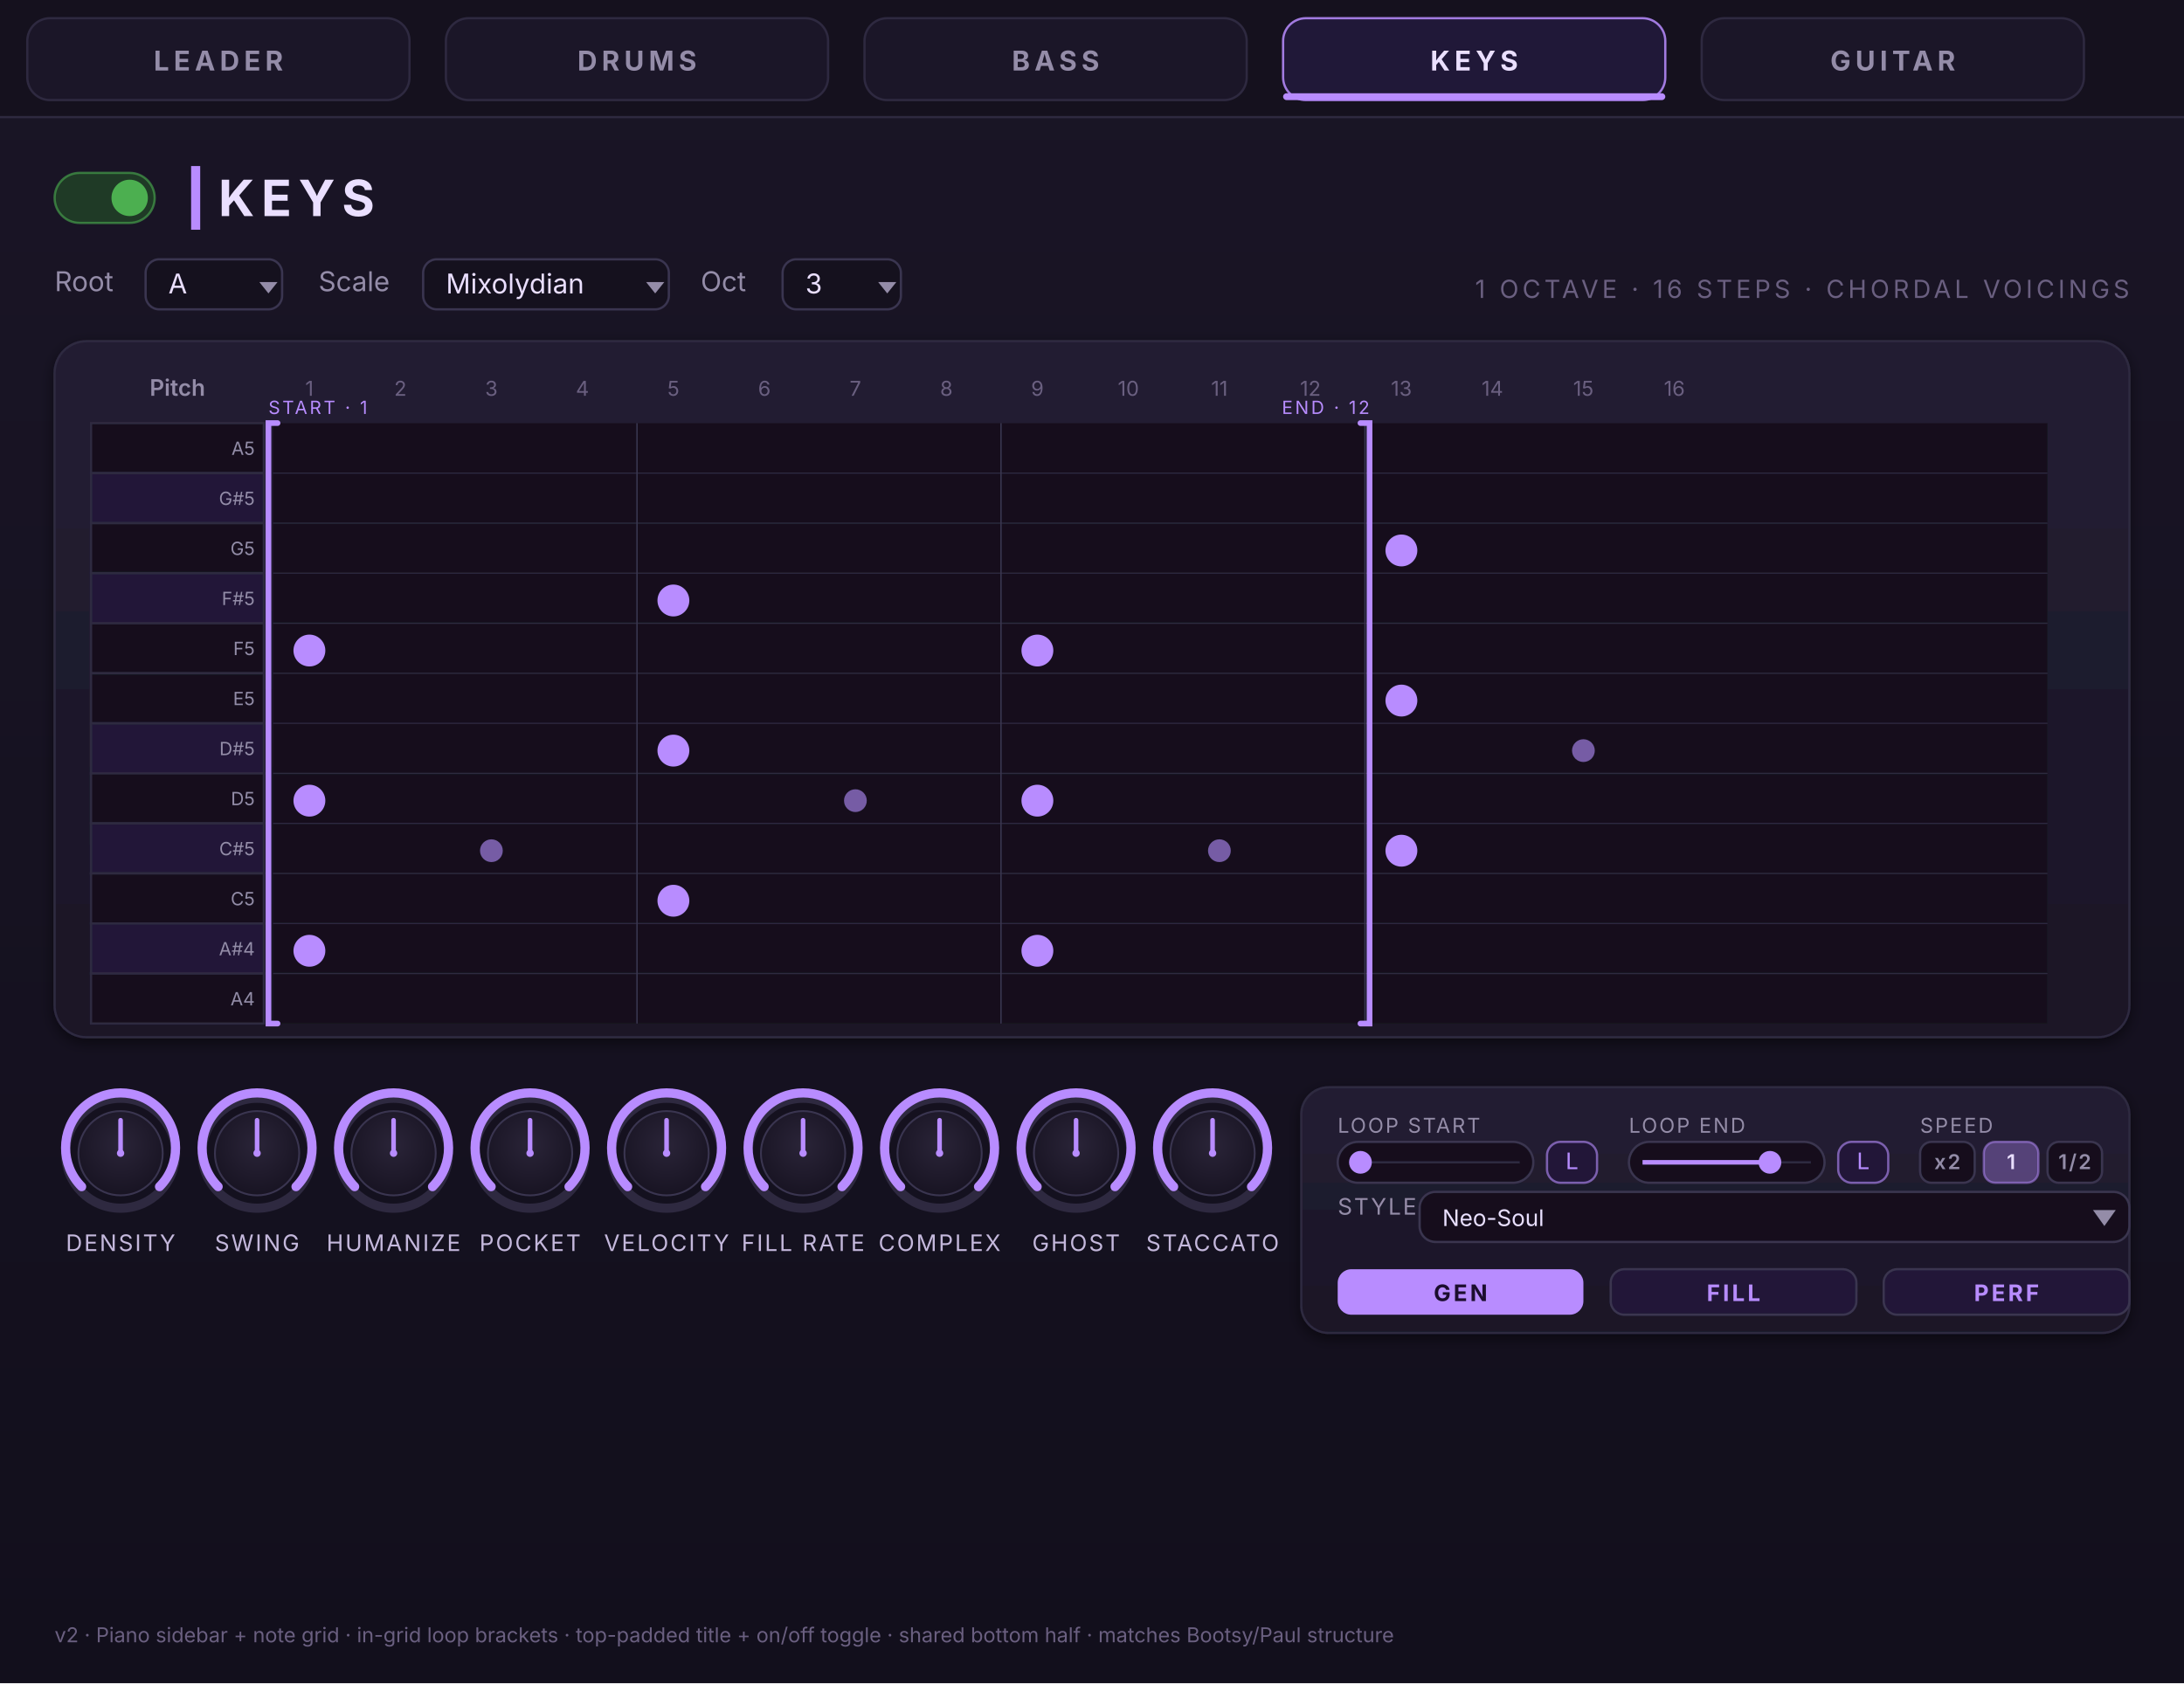
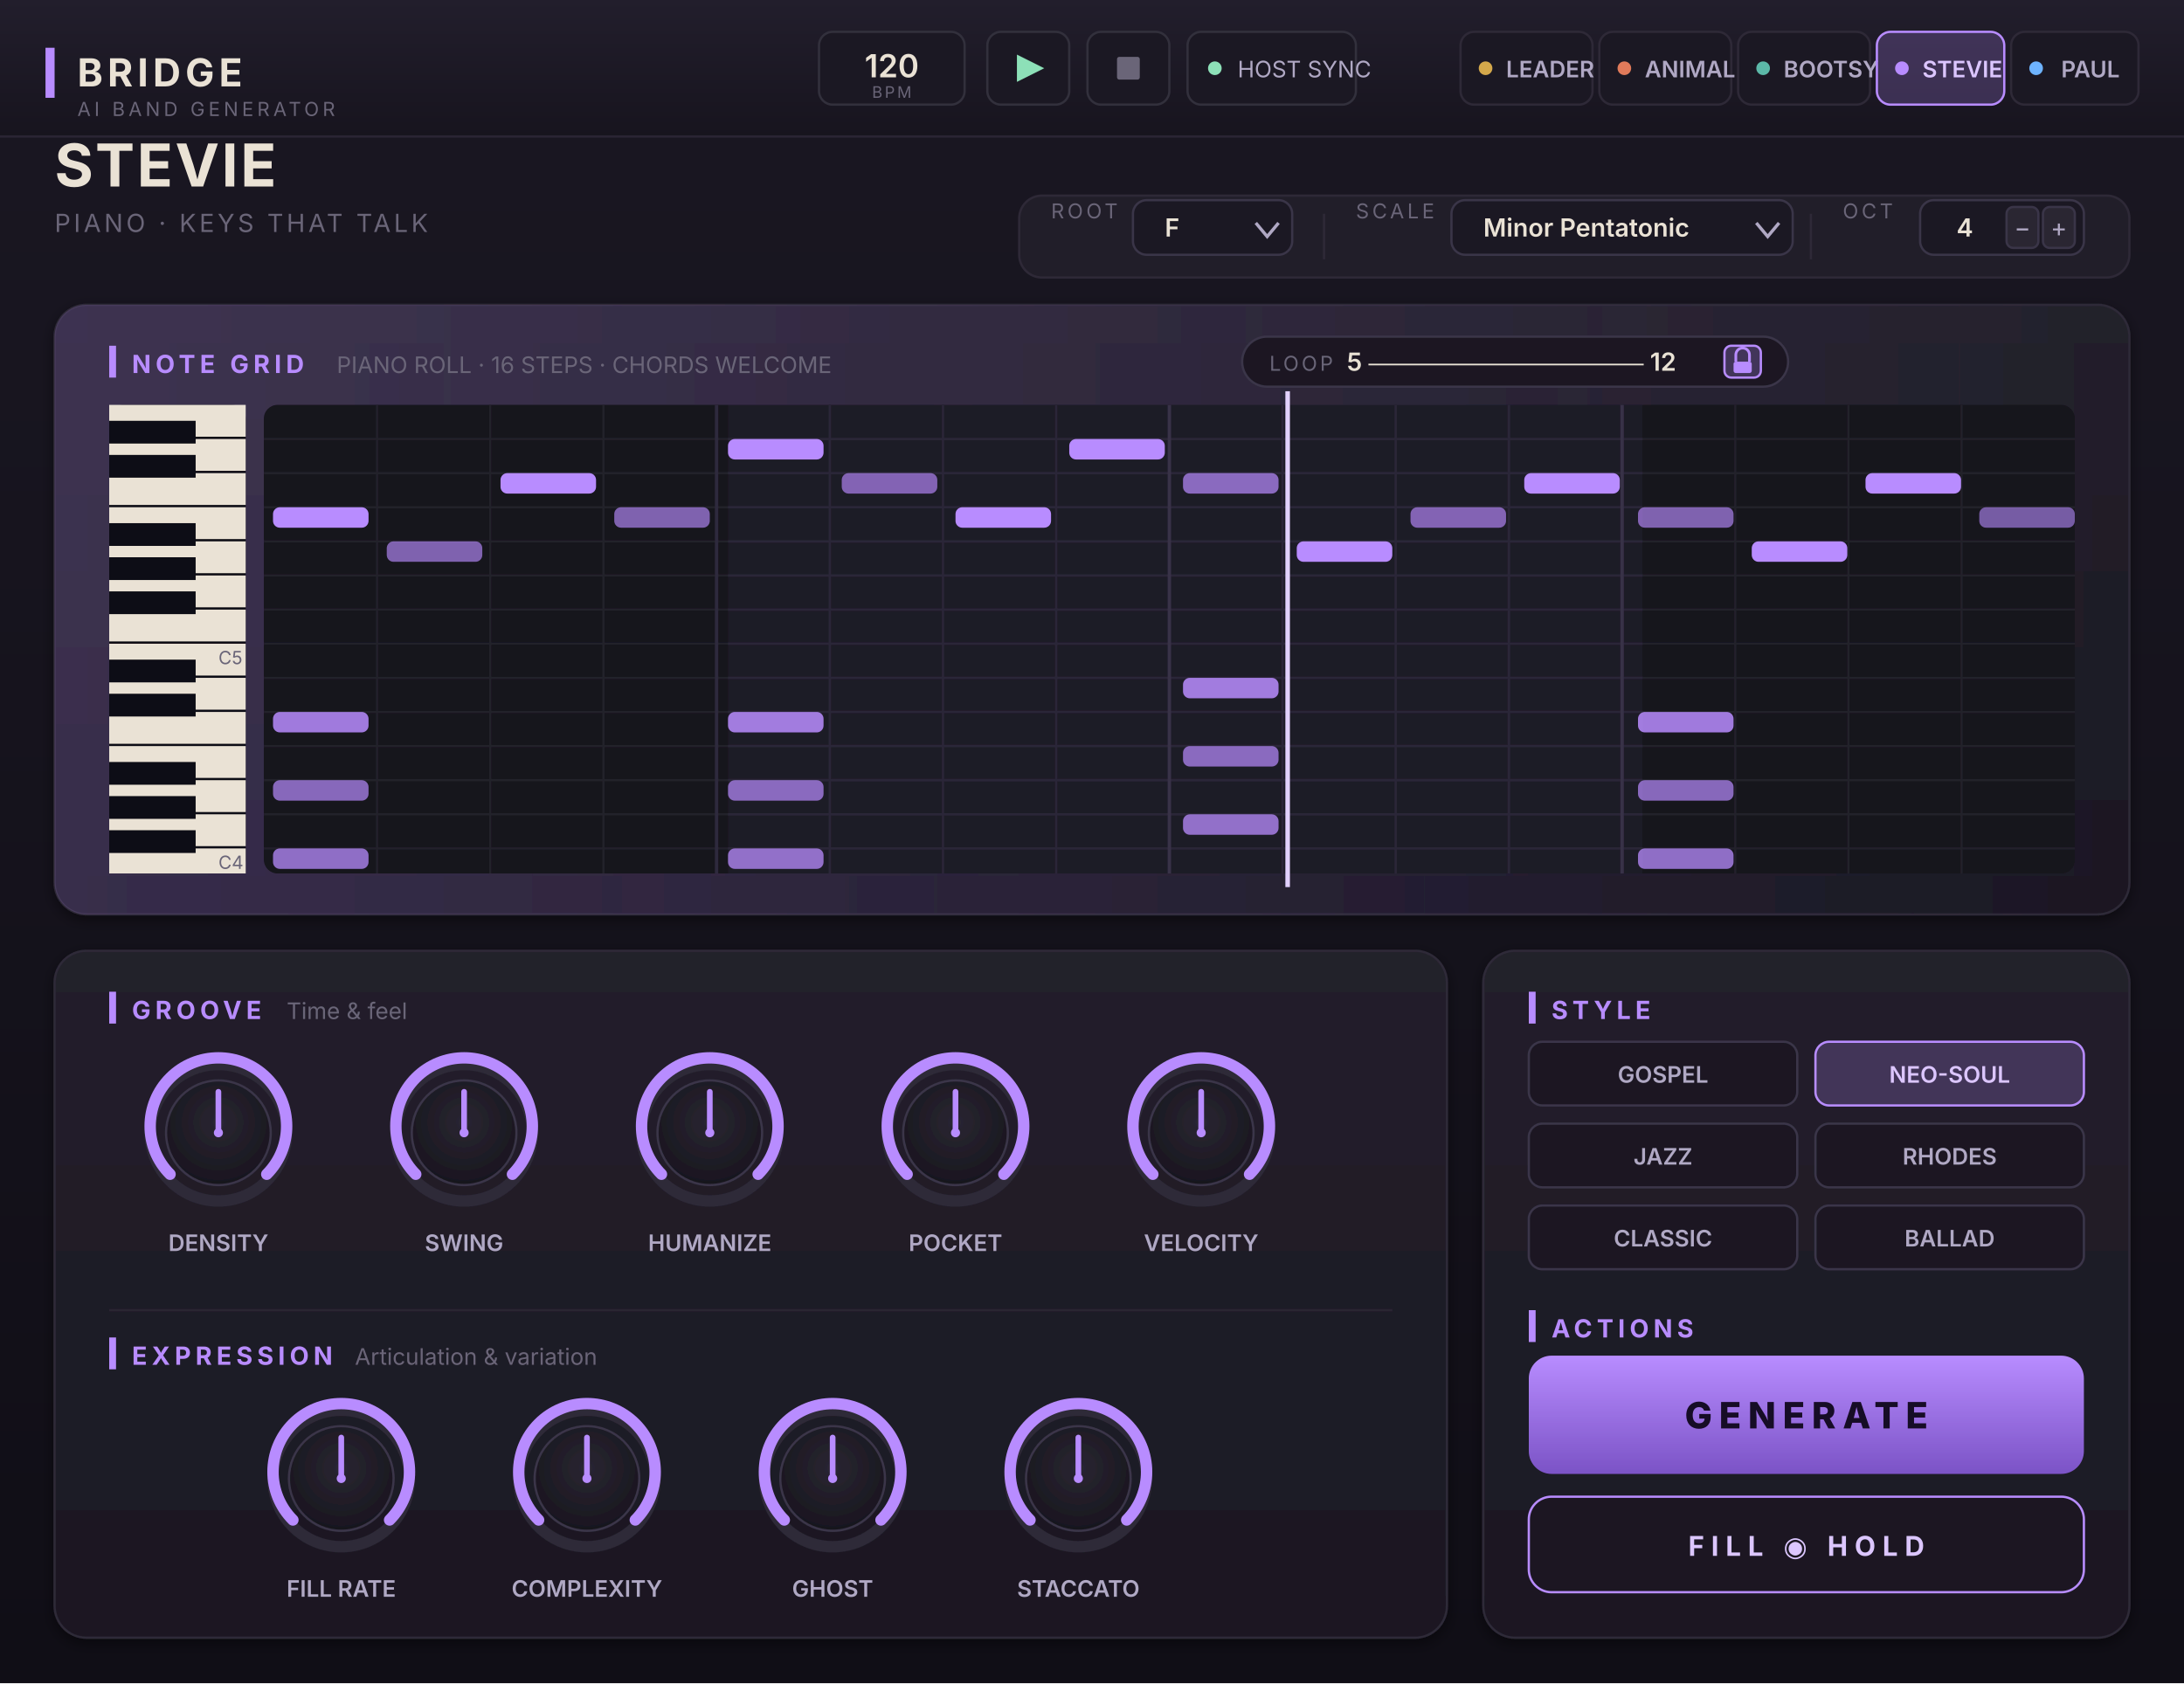
<svg xmlns="http://www.w3.org/2000/svg" viewBox="0 0 960 740" width="960" height="740" font-family="Inter, system-ui, -apple-system, Helvetica, Arial, sans-serif">
  <defs>
    <linearGradient id="appBg" x1="0" y1="0" x2="0" y2="1">
-       <stop offset="0" stop-color="#1A1526" />
-       <stop offset="1" stop-color="#120F1C" />
+       <stop offset="0" stop-color="#1A1722" />
+       <stop offset="1" stop-color="#100E16" />
+     </linearGradient>
+     <linearGradient id="headerBg" x1="0" y1="0" x2="0" y2="1">
+       <stop offset="0" stop-color="#221E2C" />
+       <stop offset="1" stop-color="#17141E" />
    </linearGradient>
    <linearGradient id="cardBg" x1="0" y1="0" x2="0" y2="1">
-       <stop offset="0" stop-color="#231E33" />
-       <stop offset="1" stop-color="#1A1526" />
+       <stop offset="0" stop-color="#23202B" />
+       <stop offset="1" stop-color="#1B1823" />
+     </linearGradient>
+     <linearGradient id="violetGlow" x1="0" y1="0" x2="1" y2="0">
+       <stop offset="0" stop-color="#B88CFF" stop-opacity="0.18" />
+       <stop offset="1" stop-color="#B88CFF" stop-opacity="0" />
+     </linearGradient>
+     <linearGradient id="violetBtn" x1="0" y1="0" x2="0" y2="1">
+       <stop offset="0" stop-color="#B88CFF" />
+       <stop offset="1" stop-color="#7B53C6" />
    </linearGradient>
    <radialGradient id="knobFace" cx="0.5" cy="0.4" r="0.7">
-       <stop offset="0" stop-color="#2A2438" />
-       <stop offset="1" stop-color="#15111F" />
+       <stop offset="0" stop-color="#2A2632" />
+       <stop offset="1" stop-color="#15131B" />
    </radialGradient>
    <filter id="softShadow" x="-20%" y="-20%" width="140%" height="140%">
      <feGaussianBlur in="SourceAlpha" stdDeviation="3" />
      <feOffset dx="0" dy="2" />
      <feComponentTransfer>
-         <feFuncA type="linear" slope="0.5" />
+         <feFuncA type="linear" slope="0.45" />
      </feComponentTransfer>
      <feMerge>
        <feMergeNode />
        <feMergeNode in="SourceGraphic" />
      </feMerge>
    </filter>
-     <symbol id="knob" viewBox="0 0 72 72" overflow="visible">
-       <circle cx="36" cy="36" r="30" fill="none" stroke="#2E2940" stroke-width="5" />
-       <path d="M 14.75 54.25 A 30 30 0 1 1 57.25 54.25" fill="none" stroke="currentColor" stroke-width="5" stroke-linecap="round" />
-       <circle cx="36" cy="36" r="23" fill="url(#knobFace)" stroke="#3A3550" />
-       <line x1="36" y1="36" x2="36" y2="18" stroke="currentColor" stroke-width="2.5" stroke-linecap="round" />
-       <circle cx="36" cy="36" r="2" fill="currentColor" />
+     <symbol id="knobViolet" viewBox="0 0 72 72" overflow="visible">
+       <circle cx="36" cy="36" r="30" fill="none" stroke="#2E2937" stroke-width="5" />
+       <path d="M 14.75 54.25 A 30 30 0 1 1 57.25 54.25" fill="none" stroke="#B88CFF" stroke-width="5" stroke-linecap="round" />
+       <circle cx="36" cy="36" r="23" fill="url(#knobFace)" stroke="#3A3548" />
+       <line x1="36" y1="36" x2="36" y2="18" stroke="#B88CFF" stroke-width="2.5" stroke-linecap="round" />
+       <circle cx="36" cy="36" r="2" fill="#B88CFF" />
    </symbol>
  </defs>
  <rect width="960" height="740" fill="url(#appBg)" />
-   <g>
-     <rect width="960" height="52" fill="#15111E" />
-     <line x1="0" y1="51.5" x2="960" y2="51.5" stroke="#2E2940" />
-     <g font-size="12" font-weight="700" letter-spacing="2" text-anchor="middle">
-       <g transform="translate(12,8)">
-         <rect width="168" height="36" rx="10" fill="#1B1628" stroke="#2E2940" />
-         <text x="84" y="23" fill="#948CA8">LEADER</text>
-       </g>
-       <g transform="translate(196,8)">
-         <rect width="168" height="36" rx="10" fill="#1B1628" stroke="#2E2940" />
-         <text x="84" y="23" fill="#948CA8">DRUMS</text>
-       </g>
-       <g transform="translate(380,8)">
-         <rect width="168" height="36" rx="10" fill="#1B1628" stroke="#2E2940" />
-         <text x="84" y="23" fill="#948CA8">BASS</text>
-       </g>
-       <g transform="translate(564,8)">
-         <rect width="168" height="36" rx="10" fill="#201838" stroke="#B88CFF" stroke-opacity="0.85" />
-         <rect y="33" width="168" height="3" rx="1.5" fill="#B88CFF" />
-         <text x="84" y="23" fill="#EADFFF">KEYS</text>
-       </g>
-       <g transform="translate(748,8)">
-         <rect width="168" height="36" rx="10" fill="#1B1628" stroke="#2E2940" />
-         <text x="84" y="23" fill="#948CA8">GUITAR</text>
-       </g>
-     </g>
-   </g>
-   <g transform="translate(24,76)">
-     <g>
-       <rect width="44" height="22" rx="11" fill="#1F3A26" stroke="#4CAF50" stroke-opacity="0.6" />
-       <circle cx="33" cy="11" r="8" fill="#4CAF50" />
-     </g>
-     <rect x="60" y="-3" width="4" height="28" fill="#B88CFF" />
-     <text x="72" y="19" fill="#EADFFF" font-size="22" font-weight="700" letter-spacing="3">KEYS</text>
-   </g>
-   <g transform="translate(24,112)">
-     <g font-size="12" fill="#C4B8DC">
-       <g transform="translate(0,0)">
-         <text x="0" y="16" fill="#948CA8">Root</text>
-         <rect x="40" y="2" width="60" height="22" rx="6" fill="#15111E" stroke="#3A3550" />
-         <text x="50" y="17" fill="#EADFFF">A</text>
-         <path d="M 90 12 l 4 5 l 4 -5 z" fill="#948CA8" />
-       </g>
-       <g transform="translate(116,0)">
-         <text x="0" y="16" fill="#948CA8">Scale</text>
-         <rect x="46" y="2" width="108" height="22" rx="6" fill="#15111E" stroke="#3A3550" />
-         <text x="56" y="17" fill="#EADFFF">Mixolydian</text>
-         <path d="M 144 12 l 4 5 l 4 -5 z" fill="#948CA8" />
-       </g>
-       <g transform="translate(284,0)">
-         <text x="0" y="16" fill="#948CA8">Oct</text>
-         <rect x="36" y="2" width="52" height="22" rx="6" fill="#15111E" stroke="#3A3550" />
-         <text x="46" y="17" fill="#EADFFF">3</text>
-         <path d="M 78 12 l 4 5 l 4 -5 z" fill="#948CA8" />
-       </g>
-     </g>
-     <text x="912" y="19" text-anchor="end" fill="#6A5F80" font-size="11" letter-spacing="1.6">1 OCTAVE · 16 STEPS · CHORDAL VOICINGS</text>
-   </g>
-   <g transform="translate(24,150)" filter="url(#softShadow)">
-     <rect width="912" height="306" rx="14" fill="url(#cardBg)" stroke="#2E2940" />
-     <g transform="translate(16,12)">
-       <g font-size="9" fill="#6A5F80" text-anchor="middle">
-         <text x="96" y="12">1</text>
-         <text x="136" y="12">2</text>
-         <text x="176" y="12">3</text>
-         <text x="216" y="12">4</text>
-         <text x="256" y="12">5</text>
-         <text x="296" y="12">6</text>
-         <text x="336" y="12">7</text>
-         <text x="376" y="12">8</text>
-         <text x="416" y="12">9</text>
-         <text x="456" y="12">10</text>
-         <text x="496" y="12">11</text>
-         <text x="536" y="12">12</text>
-         <text x="576" y="12">13</text>
-         <text x="616" y="12">14</text>
-         <text x="656" y="12">15</text>
-         <text x="696" y="12">16</text>
-       </g>
-       <text x="38" y="12" fill="#948CA8" font-size="10" text-anchor="middle" font-weight="600">Pitch</text>
-       <g transform="translate(0,24)">
-         <g font-size="8" fill="#948CA8">
-           <rect x="0" y="0" width="76" height="22" fill="#15111E" stroke="#2E2940" />
-           <text x="72" y="14" text-anchor="end">A5</text>
-           <rect x="0" y="22" width="76" height="22" fill="#201838" stroke="#2E2940" />
-           <text x="72" y="36" text-anchor="end">G#5</text>
-           <rect x="0" y="44" width="76" height="22" fill="#15111E" stroke="#2E2940" />
-           <text x="72" y="58" text-anchor="end">G5</text>
-           <rect x="0" y="66" width="76" height="22" fill="#201838" stroke="#2E2940" />
-           <text x="72" y="80" text-anchor="end">F#5</text>
-           <rect x="0" y="88" width="76" height="22" fill="#15111E" stroke="#2E2940" />
-           <text x="72" y="102" text-anchor="end">F5</text>
-           <rect x="0" y="110" width="76" height="22" fill="#15111E" stroke="#2E2940" />
-           <text x="72" y="124" text-anchor="end">E5</text>
-           <rect x="0" y="132" width="76" height="22" fill="#201838" stroke="#2E2940" />
-           <text x="72" y="146" text-anchor="end">D#5</text>
-           <rect x="0" y="154" width="76" height="22" fill="#15111E" stroke="#2E2940" />
-           <text x="72" y="168" text-anchor="end">D5</text>
-           <rect x="0" y="176" width="76" height="22" fill="#201838" stroke="#2E2940" />
-           <text x="72" y="190" text-anchor="end">C#5</text>
-           <rect x="0" y="198" width="76" height="22" fill="#15111E" stroke="#2E2940" />
-           <text x="72" y="212" text-anchor="end">C5</text>
-           <rect x="0" y="220" width="76" height="22" fill="#201838" stroke="#2E2940" />
-           <text x="72" y="234" text-anchor="end">A#4</text>
-           <rect x="0" y="242" width="76" height="22" fill="#15111E" stroke="#2E2940" />
-           <text x="72" y="256" text-anchor="end">A4</text>
-         </g>
+   <rect width="960" height="60" fill="url(#headerBg)" />
+   <line x1="0" y1="60" x2="960" y2="60" stroke="#2A2434" />
+   <g transform="translate(20,21)">
+     <rect width="4" height="22" fill="#B88CFF" />
+     <text x="14" y="17" fill="#EAE2D5" font-size="17" font-weight="700" letter-spacing="2">BRIDGE</text>
+     <text x="14" y="30" fill="#6A6578" font-size="8.5" letter-spacing="1.6">AI BAND GENERATOR</text>
+   </g>
+   <g transform="translate(360,14)">
+     <rect width="64" height="32" rx="6" fill="#1B1823" stroke="#32303C" />
+     <text x="32" y="20" text-anchor="middle" fill="#EAE2D5" font-size="14" font-weight="600">120</text>
+     <text x="32" y="29" text-anchor="middle" fill="#6A6578" font-size="7" letter-spacing="1">BPM</text>
+     <g transform="translate(74,0)">
+       <rect width="36" height="32" rx="6" fill="#1B1823" stroke="#32303C" />
+       <polygon points="13,10 13,22 25,16" fill="#8DE0B8" />
+     </g>
+     <g transform="translate(118,0)">
+       <rect width="36" height="32" rx="6" fill="#1B1823" stroke="#32303C" />
+       <rect x="13" y="11" width="10" height="10" rx="1" fill="#6A6578" />
+     </g>
+     <g transform="translate(162,0)">
+       <rect width="74" height="32" rx="6" fill="#1B1823" stroke="#32303C" />
+       <circle cx="12" cy="16" r="3" fill="#8DE0B8" />
+       <text x="22" y="20" fill="#B0A8C4" font-size="10">HOST SYNC</text>
+     </g>
+   </g>
+   <g transform="translate(0,14)" font-size="10" font-weight="600">
+     <g transform="translate(642,0)">
+       <rect width="58" height="32" rx="6" fill="#1B1823" stroke="#2E2937" />
+       <circle cx="11" cy="16" r="3" fill="#D4A84B" />
+       <text x="20" y="20" fill="#B0A8C4">LEADER</text>
+     </g>
+     <g transform="translate(703,0)">
+       <rect width="58" height="32" rx="6" fill="#1B1823" stroke="#2E2937" />
+       <circle cx="11" cy="16" r="3" fill="#E07A5A" />
+       <text x="20" y="20" fill="#B0A8C4">ANIMAL</text>
+     </g>
+     <g transform="translate(764,0)">
+       <rect width="58" height="32" rx="6" fill="#1B1823" stroke="#2E2937" />
+       <circle cx="11" cy="16" r="3" fill="#5CB8A8" />
+       <text x="20" y="20" fill="#B0A8C4">BOOTSY</text>
+     </g>
+     <g transform="translate(825,0)">
+       <rect width="56" height="32" rx="6" fill="#B88CFF" fill-opacity="0.22" stroke="#B88CFF" />
+       <circle cx="11" cy="16" r="3" fill="#B88CFF" />
+       <text x="20" y="20" fill="#DCC6FF">STEVIE</text>
+     </g>
+     <g transform="translate(884,0)">
+       <rect width="56" height="32" rx="6" fill="#1B1823" stroke="#2E2937" />
+       <circle cx="11" cy="16" r="3" fill="#6EB3FF" />
+       <text x="22" y="20" fill="#B0A8C4">PAUL</text>
+     </g>
+   </g>
+   <g transform="translate(24,82)">
+     <text fill="#EAE2D5" font-size="26" font-weight="700" letter-spacing="1">STEVIE</text>
+     <text y="20" fill="#6A6578" font-size="11" letter-spacing="1.4">PIANO · KEYS THAT TALK</text>
+   </g>
+   <g transform="translate(448,86)">
+     <rect width="488" height="36" rx="10" fill="#211E29" stroke="#2E2937" />
+     <g transform="translate(14,10)">
+       <text fill="#6A6578" font-size="9" letter-spacing="1.4">ROOT</text>
+       <g transform="translate(36,-8)">
+         <rect width="70" height="24" rx="6" fill="#1B1823" stroke="#3A3548" />
+         <text x="14" y="16" fill="#EAE2D5" font-size="11" font-weight="600">F</text>
+         <path d="M 54 10 L 59 16 L 64 10" stroke="#B0A8C4" stroke-width="1.4" fill="none" />
+       </g>
+     </g>
+     <line x1="134" y1="8" x2="134" y2="28" stroke="#2E2937" />
+     <g transform="translate(148,10)">
+       <text fill="#6A6578" font-size="9" letter-spacing="1.4">SCALE</text>
+       <g transform="translate(42,-8)">
+         <rect width="150" height="24" rx="6" fill="#1B1823" stroke="#3A3548" />
+         <text x="14" y="16" fill="#EAE2D5" font-size="11" font-weight="600">Minor Pentatonic</text>
+         <path d="M 134 10 L 139 16 L 144 10" stroke="#B0A8C4" stroke-width="1.4" fill="none" />
+       </g>
+     </g>
+     <line x1="348" y1="8" x2="348" y2="28" stroke="#2E2937" />
+     <g transform="translate(362,10)">
+       <text fill="#6A6578" font-size="9" letter-spacing="1.4">OCT</text>
+       <g transform="translate(34,-8)">
+         <rect width="72" height="24" rx="6" fill="#1B1823" stroke="#3A3548" />
+         <text x="16" y="16" fill="#EAE2D5" font-size="11" font-weight="600">4</text>
+         <rect x="38" y="3" width="14" height="18" rx="3" fill="#2A2632" stroke="#3A3548" />
+         <text x="45" y="16" text-anchor="middle" fill="#B0A8C4" font-size="11">−</text>
+         <rect x="54" y="3" width="14" height="18" rx="3" fill="#2A2632" stroke="#3A3548" />
+         <text x="61" y="16" text-anchor="middle" fill="#B0A8C4" font-size="11">+</text>
+       </g>
+     </g>
+   </g>
+   <g transform="translate(24,134)" filter="url(#softShadow)">
+     <rect width="912" height="268" rx="14" fill="url(#cardBg)" stroke="#2E2937" />
+     <rect width="912" height="268" rx="14" fill="url(#violetGlow)" />
+     <g transform="translate(24,18)">
+       <rect width="3" height="14" fill="#B88CFF" />
+       <text x="10" y="12" fill="#B88CFF" font-size="11" font-weight="700" letter-spacing="2">NOTE GRID</text>
+       <text x="100" y="12" fill="#6A6578" font-size="10">PIANO ROLL · 16 STEPS · CHORDS WELCOME</text>
+       <g transform="translate(498,-4)">
+         <rect width="240" height="22" rx="11" fill="#1B1823" stroke="#3A3548" />
+         <text x="12" y="15" fill="#6A6578" font-size="9" letter-spacing="1.2">LOOP</text>
+         <text x="46" y="15" fill="#EAE2D5" font-size="11" font-weight="600">5 ─────────── 12</text>
+         <g transform="translate(212,4)">
+           <rect width="16" height="14" rx="3" fill="#B88CFF" fill-opacity="0.25" stroke="#B88CFF" />
+           <path d="M 5 7 v -3 a 3 3 0 1 1 6 0 v 3" stroke="#B88CFF" stroke-width="1.2" fill="none" />
+           <rect x="4" y="7" width="8" height="5" rx="1" fill="#B88CFF" />
+         </g>
+       </g>
+     </g>
+     <g transform="translate(24,44)">
+       <rect width="60" height="206" rx="6" fill="#0D0C13" />
+       <g>
+         <rect x="0" y="0" width="60" height="14" fill="#EAE2D5" />
+         <rect x="0" y="15" width="60" height="14" fill="#EAE2D5" />
+         <rect x="0" y="30" width="60" height="14" fill="#EAE2D5" />
+         <rect x="0" y="45" width="60" height="14" fill="#EAE2D5" />
+         <rect x="0" y="60" width="60" height="14" fill="#EAE2D5" />
+         <rect x="0" y="75" width="60" height="14" fill="#EAE2D5" />
+         <rect x="0" y="90" width="60" height="14" fill="#EAE2D5" />
+         <rect x="0" y="105" width="60" height="14" fill="#EAE2D5" />
+         <rect x="0" y="120" width="60" height="14" fill="#EAE2D5" />
+         <rect x="0" y="135" width="60" height="14" fill="#EAE2D5" />
+         <rect x="0" y="150" width="60" height="14" fill="#EAE2D5" />
+         <rect x="0" y="165" width="60" height="14" fill="#EAE2D5" />
+         <rect x="0" y="180" width="60" height="14" fill="#EAE2D5" />
+         <rect x="0" y="195" width="60" height="11" fill="#EAE2D5" />
+         <rect x="0" y="7" width="38" height="10" fill="#0D0C13" />
+         <rect x="0" y="22" width="38" height="10" fill="#0D0C13" />
+         <rect x="0" y="52" width="38" height="10" fill="#0D0C13" />
+         <rect x="0" y="67" width="38" height="10" fill="#0D0C13" />
+         <rect x="0" y="82" width="38" height="10" fill="#0D0C13" />
+         <rect x="0" y="112" width="38" height="10" fill="#0D0C13" />
+         <rect x="0" y="127" width="38" height="10" fill="#0D0C13" />
+         <rect x="0" y="157" width="38" height="10" fill="#0D0C13" />
+         <rect x="0" y="172" width="38" height="10" fill="#0D0C13" />
+         <rect x="0" y="187" width="38" height="10" fill="#0D0C13" />
+         <text x="48" y="204" fill="#6A6578" font-size="8">C4</text>
+         <text x="48" y="114" fill="#6A6578" font-size="8">C5</text>
+       </g>
+     </g>
+     <g transform="translate(92,44)">
+       <rect width="796" height="206" rx="6" fill="#15131B" />
+       <g stroke="#22202A">
+         <path d="M 0 15 H 796 M 0 30 H 796 M 0 45 H 796 M 0 60 H 796 M 0 75 H 796 M 0 90 H 796 M 0 105 H 796 M 0 120 H 796 M 0 135 H 796 M 0 150 H 796 M 0 165 H 796 M 0 180 H 796 M 0 195 H 796" />
+       </g>
+       <g stroke="#22202A">
+         <path d="M 49.75 0 V 206 M 99.5 0 V 206 M 149.25 0 V 206 M 199 0 V 206 M 248.75 0 V 206 M 298.5 0 V 206 M 348.25 0 V 206 M 398 0 V 206 M 447.75 0 V 206 M 497.5 0 V 206 M 547.25 0 V 206 M 597 0 V 206 M 646.75 0 V 206 M 696.5 0 V 206 M 746.25 0 V 206" />
+       </g>
+       <g stroke="#2F2A3C" stroke-width="1.5">
+         <path d="M 199 0 V 206 M 398 0 V 206 M 597 0 V 206" />
+       </g>
+       <g fill="#B88CFF">
+         <rect x="4" y="45" width="42" height="9" rx="3" />
+         <rect x="54" y="60" width="42" height="9" rx="3" opacity="0.65" />
+         <rect x="104" y="30" width="42" height="9" rx="3" />
+         <rect x="154" y="45" width="42" height="9" rx="3" opacity="0.65" />
+         <rect x="204" y="15" width="42" height="9" rx="3" />
+         <rect x="254" y="30" width="42" height="9" rx="3" opacity="0.65" />
+         <rect x="304" y="45" width="42" height="9" rx="3" />
+         <rect x="354" y="15" width="42" height="9" rx="3" />
+         <rect x="404" y="30" width="42" height="9" rx="3" opacity="0.7" />
+         <rect x="454" y="60" width="42" height="9" rx="3" />
+         <rect x="504" y="45" width="42" height="9" rx="3" opacity="0.65" />
+         <rect x="554" y="30" width="42" height="9" rx="3" />
+         <rect x="604" y="45" width="42" height="9" rx="3" opacity="0.65" />
+         <rect x="654" y="60" width="42" height="9" rx="3" />
+         <rect x="704" y="30" width="42" height="9" rx="3" />
+         <rect x="754" y="45" width="42" height="9" rx="3" opacity="0.6" />
+         <rect x="4" y="135" width="42" height="9" rx="3" opacity="0.85" />
+         <rect x="4" y="165" width="42" height="9" rx="3" opacity="0.7" />
+         <rect x="4" y="195" width="42" height="9" rx="3" opacity="0.75" />
+         <rect x="204" y="135" width="42" height="9" rx="3" opacity="0.85" />
+         <rect x="204" y="165" width="42" height="9" rx="3" opacity="0.7" />
+         <rect x="204" y="195" width="42" height="9" rx="3" opacity="0.75" />
+         <rect x="404" y="120" width="42" height="9" rx="3" opacity="0.85" />
+         <rect x="404" y="150" width="42" height="9" rx="3" opacity="0.7" />
+         <rect x="404" y="180" width="42" height="9" rx="3" opacity="0.75" />
+         <rect x="604" y="135" width="42" height="9" rx="3" opacity="0.85" />
+         <rect x="604" y="165" width="42" height="9" rx="3" opacity="0.7" />
+         <rect x="604" y="195" width="42" height="9" rx="3" opacity="0.75" />
+       </g>
+       <rect x="204" y="0" width="402" height="206" fill="#B88CFF" opacity="0.06" />
+       <line x1="450" y1="-6" x2="450" y2="212" stroke="#E2D1FF" stroke-width="2" />
+     </g>
+   </g>
+   <g transform="translate(24,418)">
+     <g filter="url(#softShadow)">
+       <rect width="612" height="302" rx="14" fill="url(#cardBg)" stroke="#2E2937" />
+       <g transform="translate(24,18)">
+         <rect width="3" height="14" fill="#B88CFF" />
+         <text x="10" y="12" fill="#B88CFF" font-size="11" font-weight="700" letter-spacing="2">GROOVE</text>
+         <text x="78" y="12" fill="#6A6578" font-size="10">Time &amp; feel</text>
+       </g>
+       <g transform="translate(36,44)">
        <g>
-           <rect x="80" y="0" width="780" height="264" fill="#15111E" />
-           <g stroke="#2E2940" stroke-width="0.5">
-             <line x1="80" y1="22" x2="860" y2="22" />
-             <line x1="80" y1="44" x2="860" y2="44" />
-             <line x1="80" y1="66" x2="860" y2="66" />
-             <line x1="80" y1="88" x2="860" y2="88" />
-             <line x1="80" y1="110" x2="860" y2="110" />
-             <line x1="80" y1="132" x2="860" y2="132" />
-             <line x1="80" y1="154" x2="860" y2="154" />
-             <line x1="80" y1="176" x2="860" y2="176" />
-             <line x1="80" y1="198" x2="860" y2="198" />
-             <line x1="80" y1="220" x2="860" y2="220" />
-             <line x1="80" y1="242" x2="860" y2="242" />
-           </g>
-           <g stroke="#3A3550" stroke-width="0.6">
-             <line x1="240" y1="0" x2="240" y2="264" />
-             <line x1="400" y1="0" x2="400" y2="264" />
-             <line x1="560" y1="0" x2="560" y2="264" />
-           </g>
-           <g fill="#B88CFF">
-             <circle cx="96" cy="232" r="7" />
-             <circle cx="96" cy="166" r="7" />
-             <circle cx="96" cy="100" r="7" />
-             <circle cx="256" cy="210" r="7" />
-             <circle cx="256" cy="144" r="7" />
-             <circle cx="256" cy="78" r="7" />
-             <circle cx="416" cy="232" r="7" />
-             <circle cx="416" cy="166" r="7" />
-             <circle cx="416" cy="100" r="7" />
-             <circle cx="576" cy="188" r="7" />
-             <circle cx="576" cy="122" r="7" />
-             <circle cx="576" cy="56" r="7" />
-           </g>
-           <g fill="#B88CFF" opacity="0.6">
-             <circle cx="176" cy="188" r="5" />
-             <circle cx="336" cy="166" r="5" />
-             <circle cx="496" cy="188" r="5" />
-             <circle cx="656" cy="144" r="5" />
-           </g>
-           <g fill="none" stroke="#B88CFF" stroke-width="2.5" stroke-linecap="round">
-             <path d="M 82 0 L 78 0 L 78 264 L 82 264" />
-             <path d="M 558 0 L 562 0 L 562 264 L 558 264" />
-           </g>
-           <g font-size="8" fill="#B88CFF" letter-spacing="1">
-             <text x="78" y="-4">START · 1</text>
-             <text x="562" y="-4" text-anchor="end">END · 12</text>
-           </g>
-         </g>
-       </g>
-     </g>
-   </g>
-   <g transform="translate(24,478)">
-     <g font-size="10" fill="#C4B8DC" text-anchor="middle" letter-spacing="0.8">
-       <g transform="translate(0,0)" color="#B88CFF">
-         <use href="#knob" width="58" height="58" x="0" y="0" />
-         <text x="29" y="72">DENSITY</text>
-       </g>
-       <g transform="translate(60,0)" color="#B88CFF">
-         <use href="#knob" width="58" height="58" x="0" y="0" />
-         <text x="29" y="72">SWING</text>
-       </g>
-       <g transform="translate(120,0)" color="#B88CFF">
-         <use href="#knob" width="58" height="58" x="0" y="0" />
-         <text x="29" y="72">HUMANIZE</text>
-       </g>
-       <g transform="translate(180,0)" color="#B88CFF">
-         <use href="#knob" width="58" height="58" x="0" y="0" />
-         <text x="29" y="72">POCKET</text>
-       </g>
-       <g transform="translate(240,0)" color="#B88CFF">
-         <use href="#knob" width="58" height="58" x="0" y="0" />
-         <text x="29" y="72">VELOCITY</text>
-       </g>
-       <g transform="translate(300,0)" color="#B88CFF">
-         <use href="#knob" width="58" height="58" x="0" y="0" />
-         <text x="29" y="72">FILL RATE</text>
-       </g>
-       <g transform="translate(360,0)" color="#B88CFF">
-         <use href="#knob" width="58" height="58" x="0" y="0" />
-         <text x="29" y="72">COMPLEX</text>
-       </g>
-       <g transform="translate(420,0)" color="#B88CFF">
-         <use href="#knob" width="58" height="58" x="0" y="0" />
-         <text x="29" y="72">GHOST</text>
-       </g>
-       <g transform="translate(480,0)" color="#B88CFF">
-         <use href="#knob" width="58" height="58" x="0" y="0" />
-         <text x="29" y="72">STACCATO</text>
-       </g>
-     </g>
-     <g transform="translate(548,0)" filter="url(#softShadow)">
-       <rect width="364" height="108" rx="12" fill="url(#cardBg)" stroke="#2E2940" />
-       <g transform="translate(16,12)" font-size="9" fill="#948CA8" letter-spacing="0.8">
-         <text x="0" y="8">LOOP START</text>
-         <rect x="0" y="12" width="86" height="18" rx="9" fill="#15111E" stroke="#3A3550" />
-         <line x1="6" y1="21" x2="80" y2="21" stroke="#2E2940" />
-         <line x1="6" y1="21" x2="10" y2="21" stroke="#B88CFF" stroke-width="2" />
-         <circle cx="10" cy="21" r="5" fill="#B88CFF" />
-         <g transform="translate(92,12)">
-           <rect width="22" height="18" rx="6" fill="#201838" stroke="#B88CFF" stroke-opacity="0.6" />
-           <text x="11" y="12" fill="#B88CFF" text-anchor="middle" font-size="10">L</text>
-         </g>
-         <text x="128" y="8">LOOP END</text>
-         <rect x="128" y="12" width="86" height="18" rx="9" fill="#15111E" stroke="#3A3550" />
-         <line x1="134" y1="21" x2="208" y2="21" stroke="#2E2940" />
-         <line x1="134" y1="21" x2="190" y2="21" stroke="#B88CFF" stroke-width="2" />
-         <circle cx="190" cy="21" r="5" fill="#B88CFF" />
-         <g transform="translate(220,12)">
-           <rect width="22" height="18" rx="6" fill="#201838" stroke="#B88CFF" stroke-opacity="0.6" />
-           <text x="11" y="12" fill="#B88CFF" text-anchor="middle" font-size="10">L</text>
-         </g>
-         <text x="256" y="8">SPEED</text>
-         <g transform="translate(256,12)" font-size="9" font-weight="600">
-           <rect width="24" height="18" rx="5" fill="#15111E" stroke="#3A3550" />
-           <text x="12" y="12" fill="#948CA8" text-anchor="middle">x2</text>
-           <rect x="28" width="24" height="18" rx="5" fill="#B88CFF" fill-opacity="0.35" stroke="#B88CFF" stroke-opacity="0.5" />
-           <text x="40" y="12" fill="#EADFFF" text-anchor="middle">1</text>
-           <rect x="56" width="24" height="18" rx="5" fill="#15111E" stroke="#3A3550" />
-           <text x="68" y="12" fill="#948CA8" text-anchor="middle">1/2</text>
-         </g>
-       </g>
-       <g transform="translate(16,52)" font-size="10">
-         <text fill="#948CA8" y="4" letter-spacing="0.8">STYLE</text>
-         <rect x="36" y="-6" width="312" height="22" rx="7" fill="#15111E" stroke="#3A3550" />
-         <text x="46" y="9" fill="#EADFFF">Neo-Soul</text>
-         <path d="M 332 2 l 5 7 l 5 -7 z" fill="#948CA8" />
-       </g>
-       <g transform="translate(16,80)" font-size="10" font-weight="700" letter-spacing="1.2">
-         <rect width="108" height="20" rx="6" fill="#B88CFF" />
-         <text x="54" y="14" fill="#1A0E2E" text-anchor="middle">GEN</text>
-         <rect x="120" width="108" height="20" rx="6" fill="#201838" stroke="#3A3550" />
-         <text x="174" y="14" fill="#B88CFF" text-anchor="middle">FILL</text>
-         <rect x="240" width="108" height="20" rx="6" fill="#201838" stroke="#3A3550" />
-         <text x="294" y="14" fill="#B88CFF" text-anchor="middle">PERF</text>
-       </g>
-     </g>
-   </g>
-   <g transform="translate(24,722)" font-size="9" fill="#6A5F80">
-     <text>v2 · Piano sidebar + note grid · in-grid loop brackets · top-padded title + on/off toggle · shared bottom half · matches Bootsy/Paul structure</text>
+           <use href="#knobViolet" x="0" y="0" width="72" height="72" />
+           <text x="36" y="88" text-anchor="middle" fill="#B0A8C4" font-size="10" font-weight="600">DENSITY</text>
+         </g>
+         <g transform="translate(108,0)">
+           <use href="#knobViolet" x="0" y="0" width="72" height="72" />
+           <text x="36" y="88" text-anchor="middle" fill="#B0A8C4" font-size="10" font-weight="600">SWING</text>
+         </g>
+         <g transform="translate(216,0)">
+           <use href="#knobViolet" x="0" y="0" width="72" height="72" />
+           <text x="36" y="88" text-anchor="middle" fill="#B0A8C4" font-size="10" font-weight="600">HUMANIZE</text>
+         </g>
+         <g transform="translate(324,0)">
+           <use href="#knobViolet" x="0" y="0" width="72" height="72" />
+           <text x="36" y="88" text-anchor="middle" fill="#B0A8C4" font-size="10" font-weight="600">POCKET</text>
+         </g>
+         <g transform="translate(432,0)">
+           <use href="#knobViolet" x="0" y="0" width="72" height="72" />
+           <text x="36" y="88" text-anchor="middle" fill="#B0A8C4" font-size="10" font-weight="600">VELOCITY</text>
+         </g>
+       </g>
+       <line x1="24" y1="158" x2="588" y2="158" stroke="#2A2632" />
+       <g transform="translate(24,170)">
+         <rect width="3" height="14" fill="#B88CFF" />
+         <text x="10" y="12" fill="#B88CFF" font-size="11" font-weight="700" letter-spacing="2">EXPRESSION</text>
+         <text x="108" y="12" fill="#6A6578" font-size="10">Articulation &amp; variation</text>
+       </g>
+       <g transform="translate(90,196)">
+         <g>
+           <use href="#knobViolet" x="0" y="0" width="72" height="72" />
+           <text x="36" y="88" text-anchor="middle" fill="#B0A8C4" font-size="10" font-weight="600">FILL RATE</text>
+         </g>
+         <g transform="translate(108,0)">
+           <use href="#knobViolet" x="0" y="0" width="72" height="72" />
+           <text x="36" y="88" text-anchor="middle" fill="#B0A8C4" font-size="10" font-weight="600">COMPLEXITY</text>
+         </g>
+         <g transform="translate(216,0)">
+           <use href="#knobViolet" x="0" y="0" width="72" height="72" />
+           <text x="36" y="88" text-anchor="middle" fill="#B0A8C4" font-size="10" font-weight="600">GHOST</text>
+         </g>
+         <g transform="translate(324,0)">
+           <use href="#knobViolet" x="0" y="0" width="72" height="72" />
+           <text x="36" y="88" text-anchor="middle" fill="#B0A8C4" font-size="10" font-weight="600">STACCATO</text>
+         </g>
+       </g>
+     </g>
+     <g transform="translate(628,0)" filter="url(#softShadow)">
+       <rect width="284" height="302" rx="14" fill="url(#cardBg)" stroke="#2E2937" />
+       <g transform="translate(20,18)">
+         <rect width="3" height="14" fill="#B88CFF" />
+         <text x="10" y="12" fill="#B88CFF" font-size="11" font-weight="700" letter-spacing="2">STYLE</text>
+       </g>
+       <g transform="translate(20,40)" font-size="10" font-weight="600">
+         <g>
+           <rect width="118" height="28" rx="6" fill="#1B1823" stroke="#3A3548" />
+           <text x="59" y="18" text-anchor="middle" fill="#B0A8C4">GOSPEL</text>
+         </g>
+         <g transform="translate(126,0)">
+           <rect width="118" height="28" rx="6" fill="#B88CFF" fill-opacity="0.22" stroke="#B88CFF" />
+           <text x="59" y="18" text-anchor="middle" fill="#DCC6FF">NEO-SOUL</text>
+         </g>
+         <g transform="translate(0,36)">
+           <rect width="118" height="28" rx="6" fill="#1B1823" stroke="#3A3548" />
+           <text x="59" y="18" text-anchor="middle" fill="#B0A8C4">JAZZ</text>
+         </g>
+         <g transform="translate(126,36)">
+           <rect width="118" height="28" rx="6" fill="#1B1823" stroke="#3A3548" />
+           <text x="59" y="18" text-anchor="middle" fill="#B0A8C4">RHODES</text>
+         </g>
+         <g transform="translate(0,72)">
+           <rect width="118" height="28" rx="6" fill="#1B1823" stroke="#3A3548" />
+           <text x="59" y="18" text-anchor="middle" fill="#B0A8C4">CLASSIC</text>
+         </g>
+         <g transform="translate(126,72)">
+           <rect width="118" height="28" rx="6" fill="#1B1823" stroke="#3A3548" />
+           <text x="59" y="18" text-anchor="middle" fill="#B0A8C4">BALLAD</text>
+         </g>
+       </g>
+       <g transform="translate(20,158)">
+         <rect width="3" height="14" fill="#B88CFF" />
+         <text x="10" y="12" fill="#B88CFF" font-size="11" font-weight="700" letter-spacing="2">ACTIONS</text>
+       </g>
+       <g transform="translate(20,178)">
+         <rect width="244" height="52" rx="10" fill="url(#violetBtn)" />
+         <text x="122" y="32" text-anchor="middle" fill="#180A28" font-size="16" font-weight="800" letter-spacing="3">GENERATE</text>
+       </g>
+       <g transform="translate(20,240)">
+         <rect width="244" height="42" rx="10" fill="#1B1823" stroke="#B88CFF" />
+         <text x="122" y="26" text-anchor="middle" fill="#DCC6FF" font-size="12" font-weight="700" letter-spacing="3">FILL ◉ HOLD</text>
+       </g>
+     </g>
  </g>
</svg>
